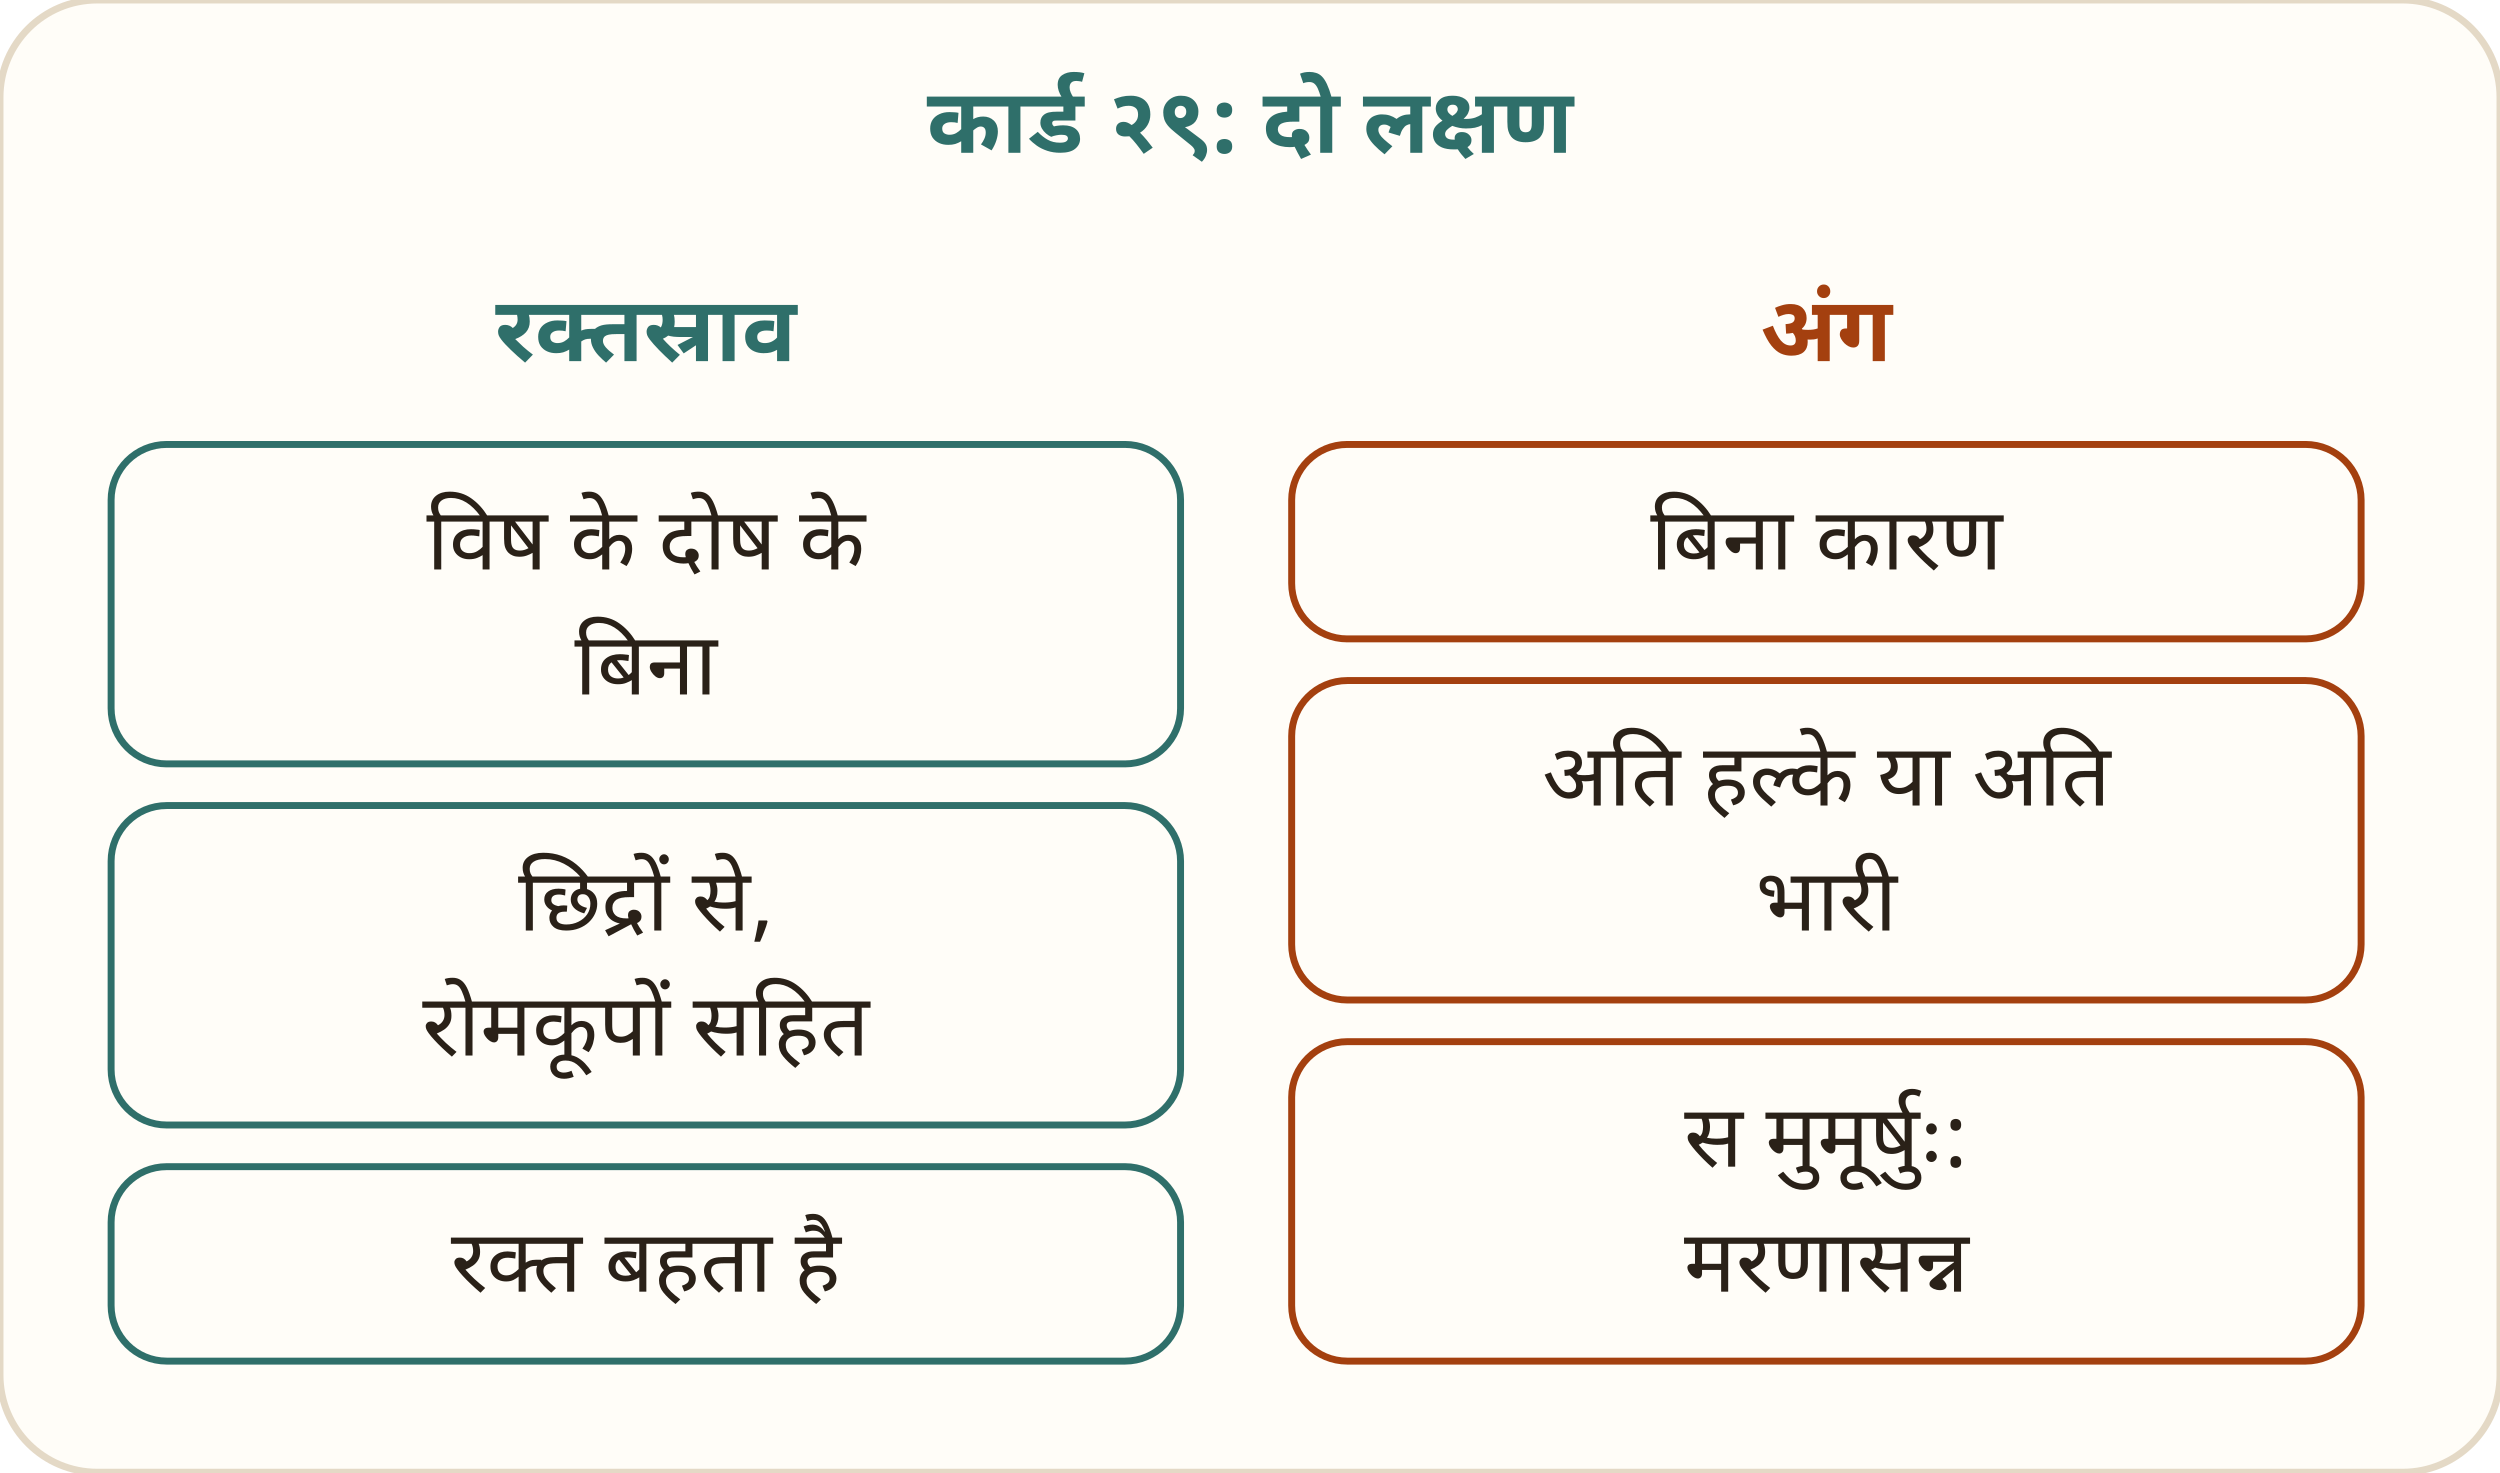
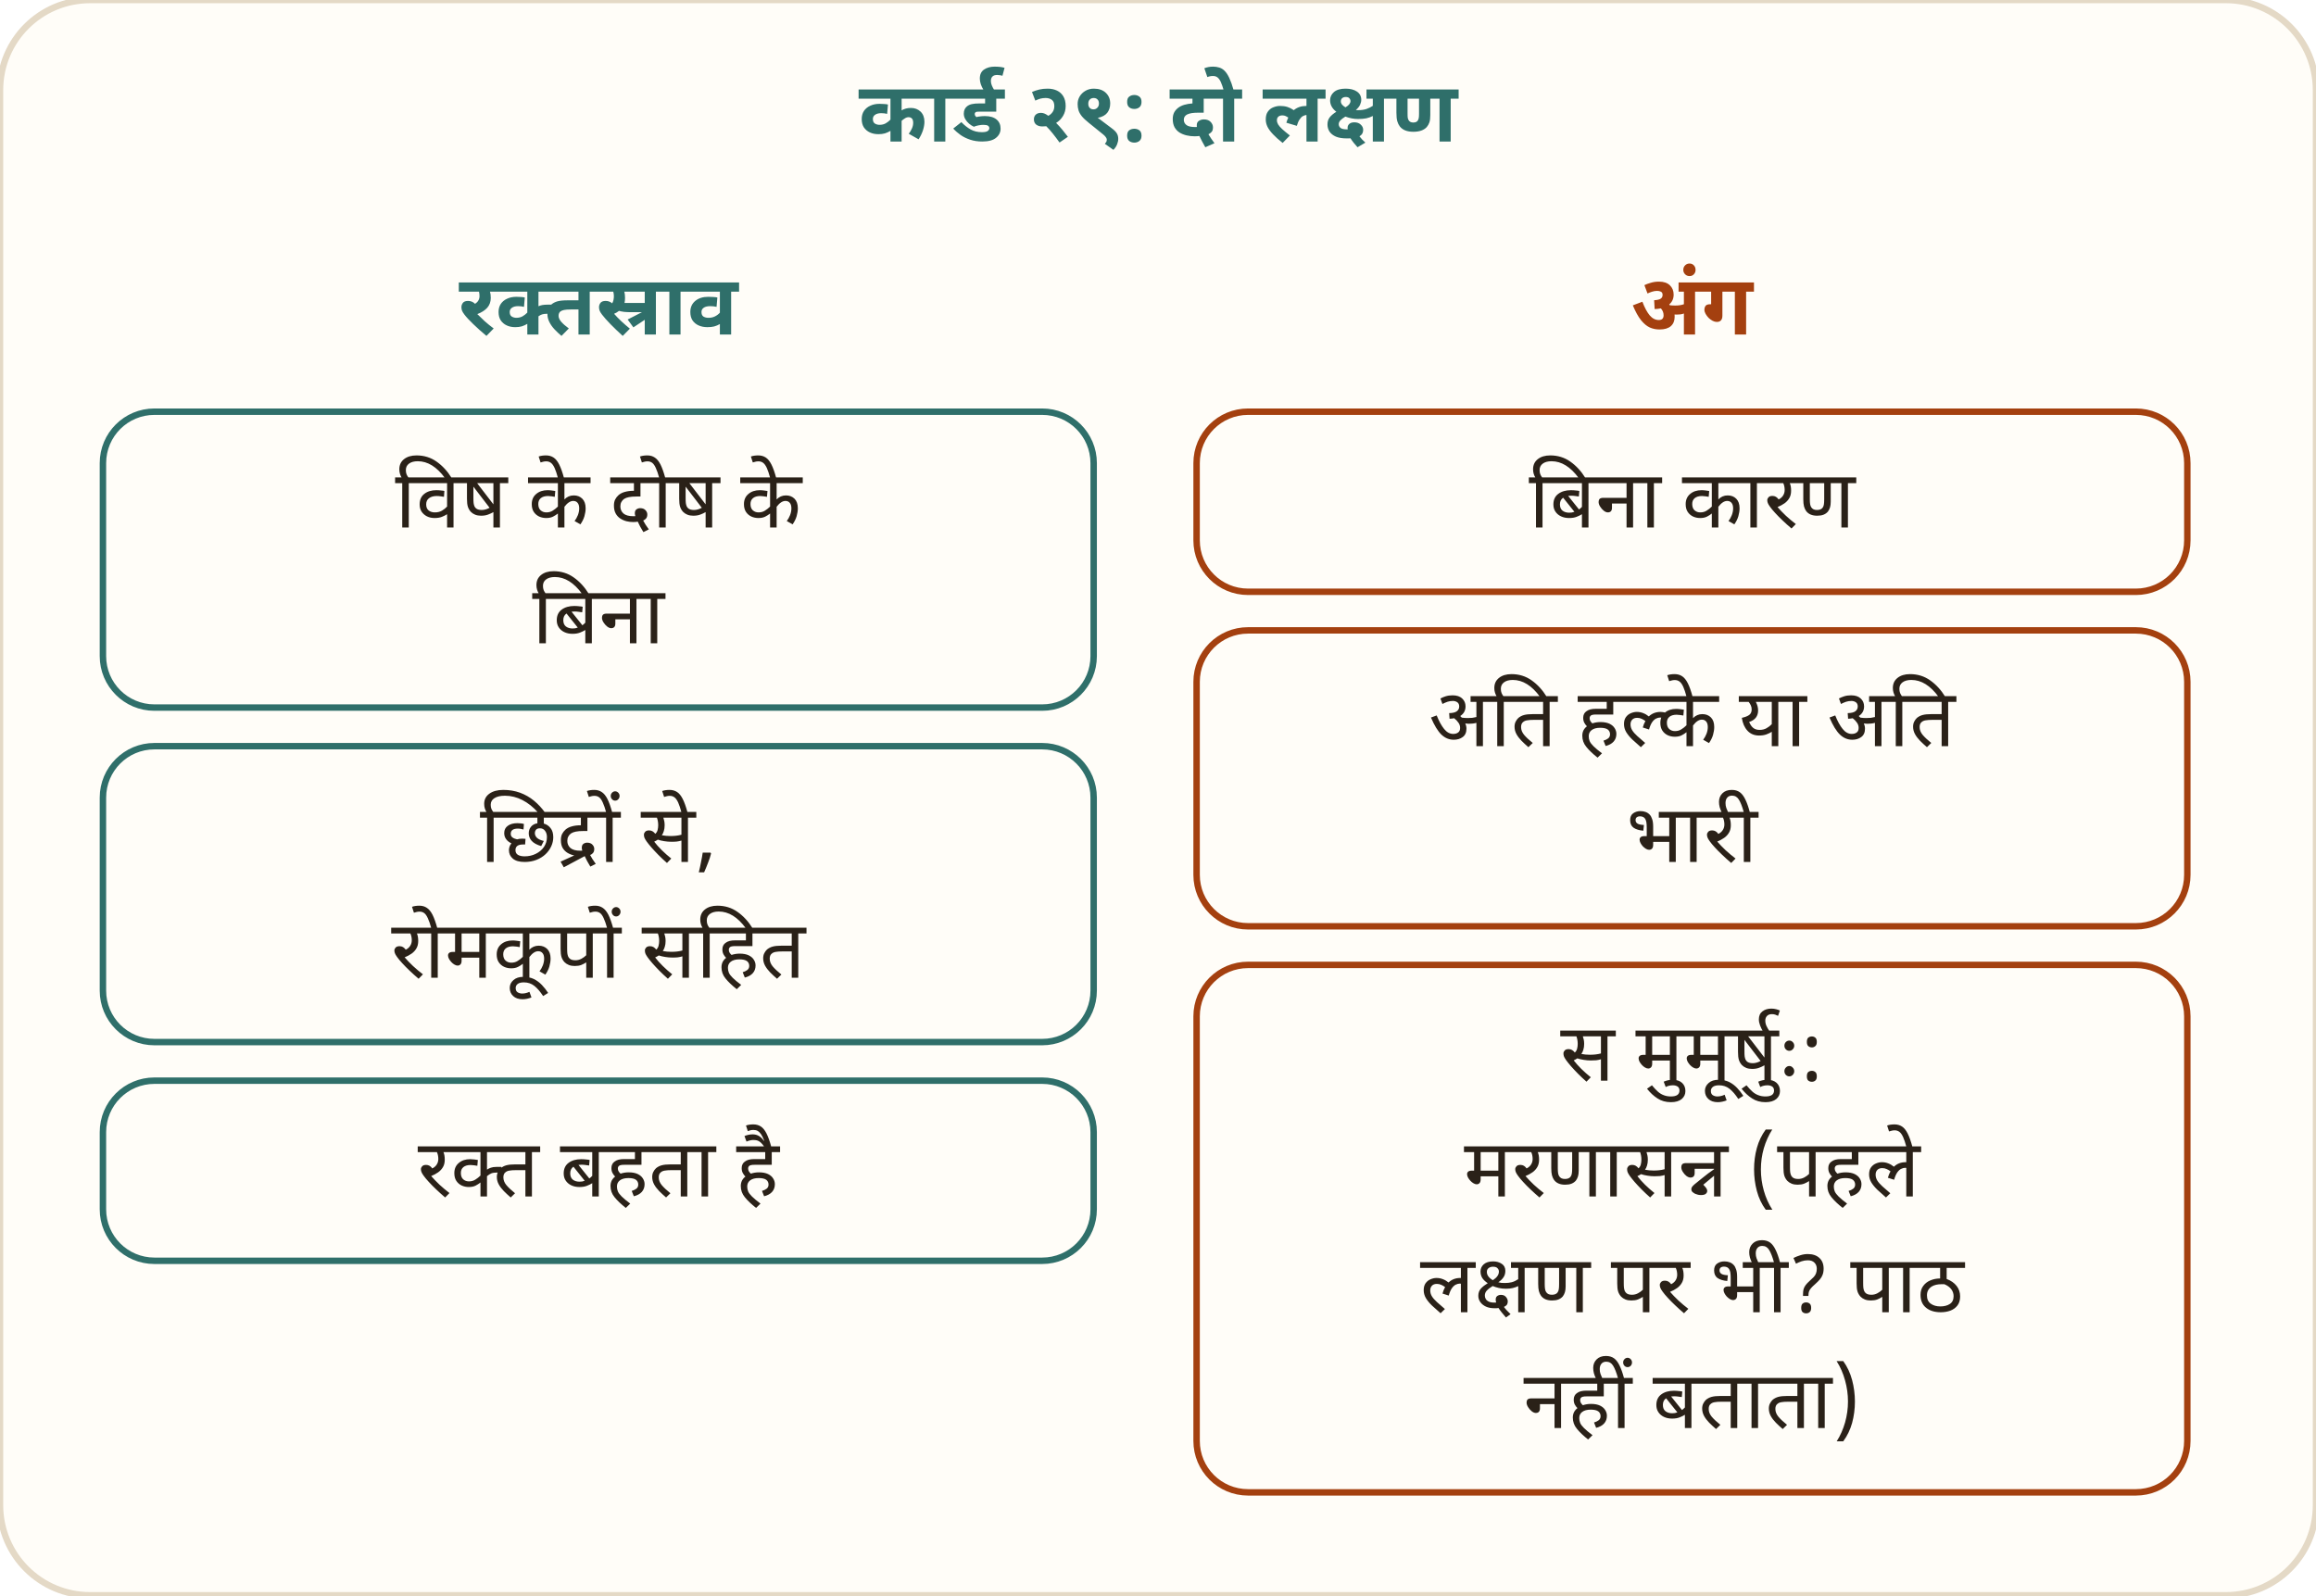
- <svg xmlns="http://www.w3.org/2000/svg" viewBox="0 0 360 212" role="img">
-   <rect width="360" height="212" rx="14" fill="#fffdf8" stroke="#e4d9c6" />
+ <svg xmlns="http://www.w3.org/2000/svg" viewBox="0 0 360 248" role="img">
+   <rect width="360" height="248" rx="14" fill="#fffdf8" stroke="#e4d9c6" />
  <text x="180" y="22" font-family="'Noto Sans Devanagari','Mukta','Nirmala UI','Mangal',sans-serif" font-size="13" font-weight="700" fill="#2f6f6a" text-anchor="middle">कार्ड २९: दो लक्षण</text>
  <text x="93" y="52" font-family="'Noto Sans Devanagari','Mukta','Nirmala UI','Mangal',sans-serif" font-size="13" font-weight="700" fill="#2f6f6a" text-anchor="middle">रक्तस्राव</text>
  <rect x="16" y="64" width="154" height="46" rx="8" fill="#fffdf8" stroke="#2f6f6a" />
  <text x="93.0" y="82.0" font-family="'Noto Sans Devanagari','Mukta','Nirmala UI','Mangal',sans-serif" font-size="12.5" font-weight="500" fill="#2a2118" text-anchor="middle">विष के दोष के</text>
  <text x="93.0" y="100.0" font-family="'Noto Sans Devanagari','Mukta','Nirmala UI','Mangal',sans-serif" font-size="12.5" font-weight="500" fill="#2a2118" text-anchor="middle">बिना</text>
  <rect x="16" y="116" width="154" height="46" rx="8" fill="#fffdf8" stroke="#2f6f6a" />
  <text x="93.0" y="134.0" font-family="'Noto Sans Devanagari','Mukta','Nirmala UI','Mangal',sans-serif" font-size="12.5" font-weight="500" fill="#2a2118" text-anchor="middle">छिद्रों से,</text>
  <text x="93.0" y="152.0" font-family="'Noto Sans Devanagari','Mukta','Nirmala UI','Mangal',sans-serif" font-size="12.5" font-weight="500" fill="#2a2118" text-anchor="middle">रोमकूपों सहित</text>
  <rect x="16" y="168" width="154" height="28" rx="8" fill="#fffdf8" stroke="#2f6f6a" />
  <text x="93.0" y="186.0" font-family="'Noto Sans Devanagari','Mukta','Nirmala UI','Mangal',sans-serif" font-size="12.5" font-weight="500" fill="#2a2118" text-anchor="middle">रक्त बहता है</text>
  <text x="263" y="52" font-family="'Noto Sans Devanagari','Mukta','Nirmala UI','Mangal',sans-serif" font-size="13" font-weight="700" fill="#a4400f" text-anchor="middle">अंग</text>
  <rect x="186" y="64" width="154" height="28" rx="8" fill="#fffdf8" stroke="#a4400f" />
  <text x="263.0" y="82.0" font-family="'Noto Sans Devanagari','Mukta','Nirmala UI','Mangal',sans-serif" font-size="12.5" font-weight="500" fill="#2a2118" text-anchor="middle">बिना कारण</text>
  <rect x="186" y="98" width="154" height="46" rx="8" fill="#fffdf8" stroke="#a4400f" />
  <text x="263.0" y="116.0" font-family="'Noto Sans Devanagari','Mukta','Nirmala UI','Mangal',sans-serif" font-size="12.5" font-weight="500" fill="#2a2118" text-anchor="middle">अति हल्के या अति</text>
  <text x="263.0" y="134.0" font-family="'Noto Sans Devanagari','Mukta','Nirmala UI','Mangal',sans-serif" font-size="12.5" font-weight="500" fill="#2a2118" text-anchor="middle">भारी</text>
-   <rect x="186" y="150" width="154" height="46" rx="8" fill="#fffdf8" stroke="#a4400f" />
+   <rect x="186" y="150" width="154" height="82" rx="8" fill="#fffdf8" stroke="#a4400f" />
  <text x="263.0" y="168.0" font-family="'Noto Sans Devanagari','Mukta','Nirmala UI','Mangal',sans-serif" font-size="12.5" font-weight="500" fill="#2a2118" text-anchor="middle">स मुमूर्षुः:</text>
-   <text x="263.0" y="186.0" font-family="'Noto Sans Devanagari','Mukta','Nirmala UI','Mangal',sans-serif" font-size="12.5" font-weight="500" fill="#2a2118" text-anchor="middle">मरणासन्न</text>
+   <text x="263.0" y="186.0" font-family="'Noto Sans Devanagari','Mukta','Nirmala UI','Mangal',sans-serif" font-size="12.5" font-weight="500" fill="#2a2118" text-anchor="middle">मरणासन्न (पहले</text>
+   <text x="263.0" y="204.0" font-family="'Noto Sans Devanagari','Mukta','Nirmala UI','Mangal',sans-serif" font-size="12.5" font-weight="500" fill="#2a2118" text-anchor="middle">लक्षण पर भी? पाठ</text>
+   <text x="263.0" y="222.0" font-family="'Noto Sans Devanagari','Mukta','Nirmala UI','Mangal',sans-serif" font-size="12.5" font-weight="500" fill="#2a2118" text-anchor="middle">नहीं बताता)</text>
</svg>
